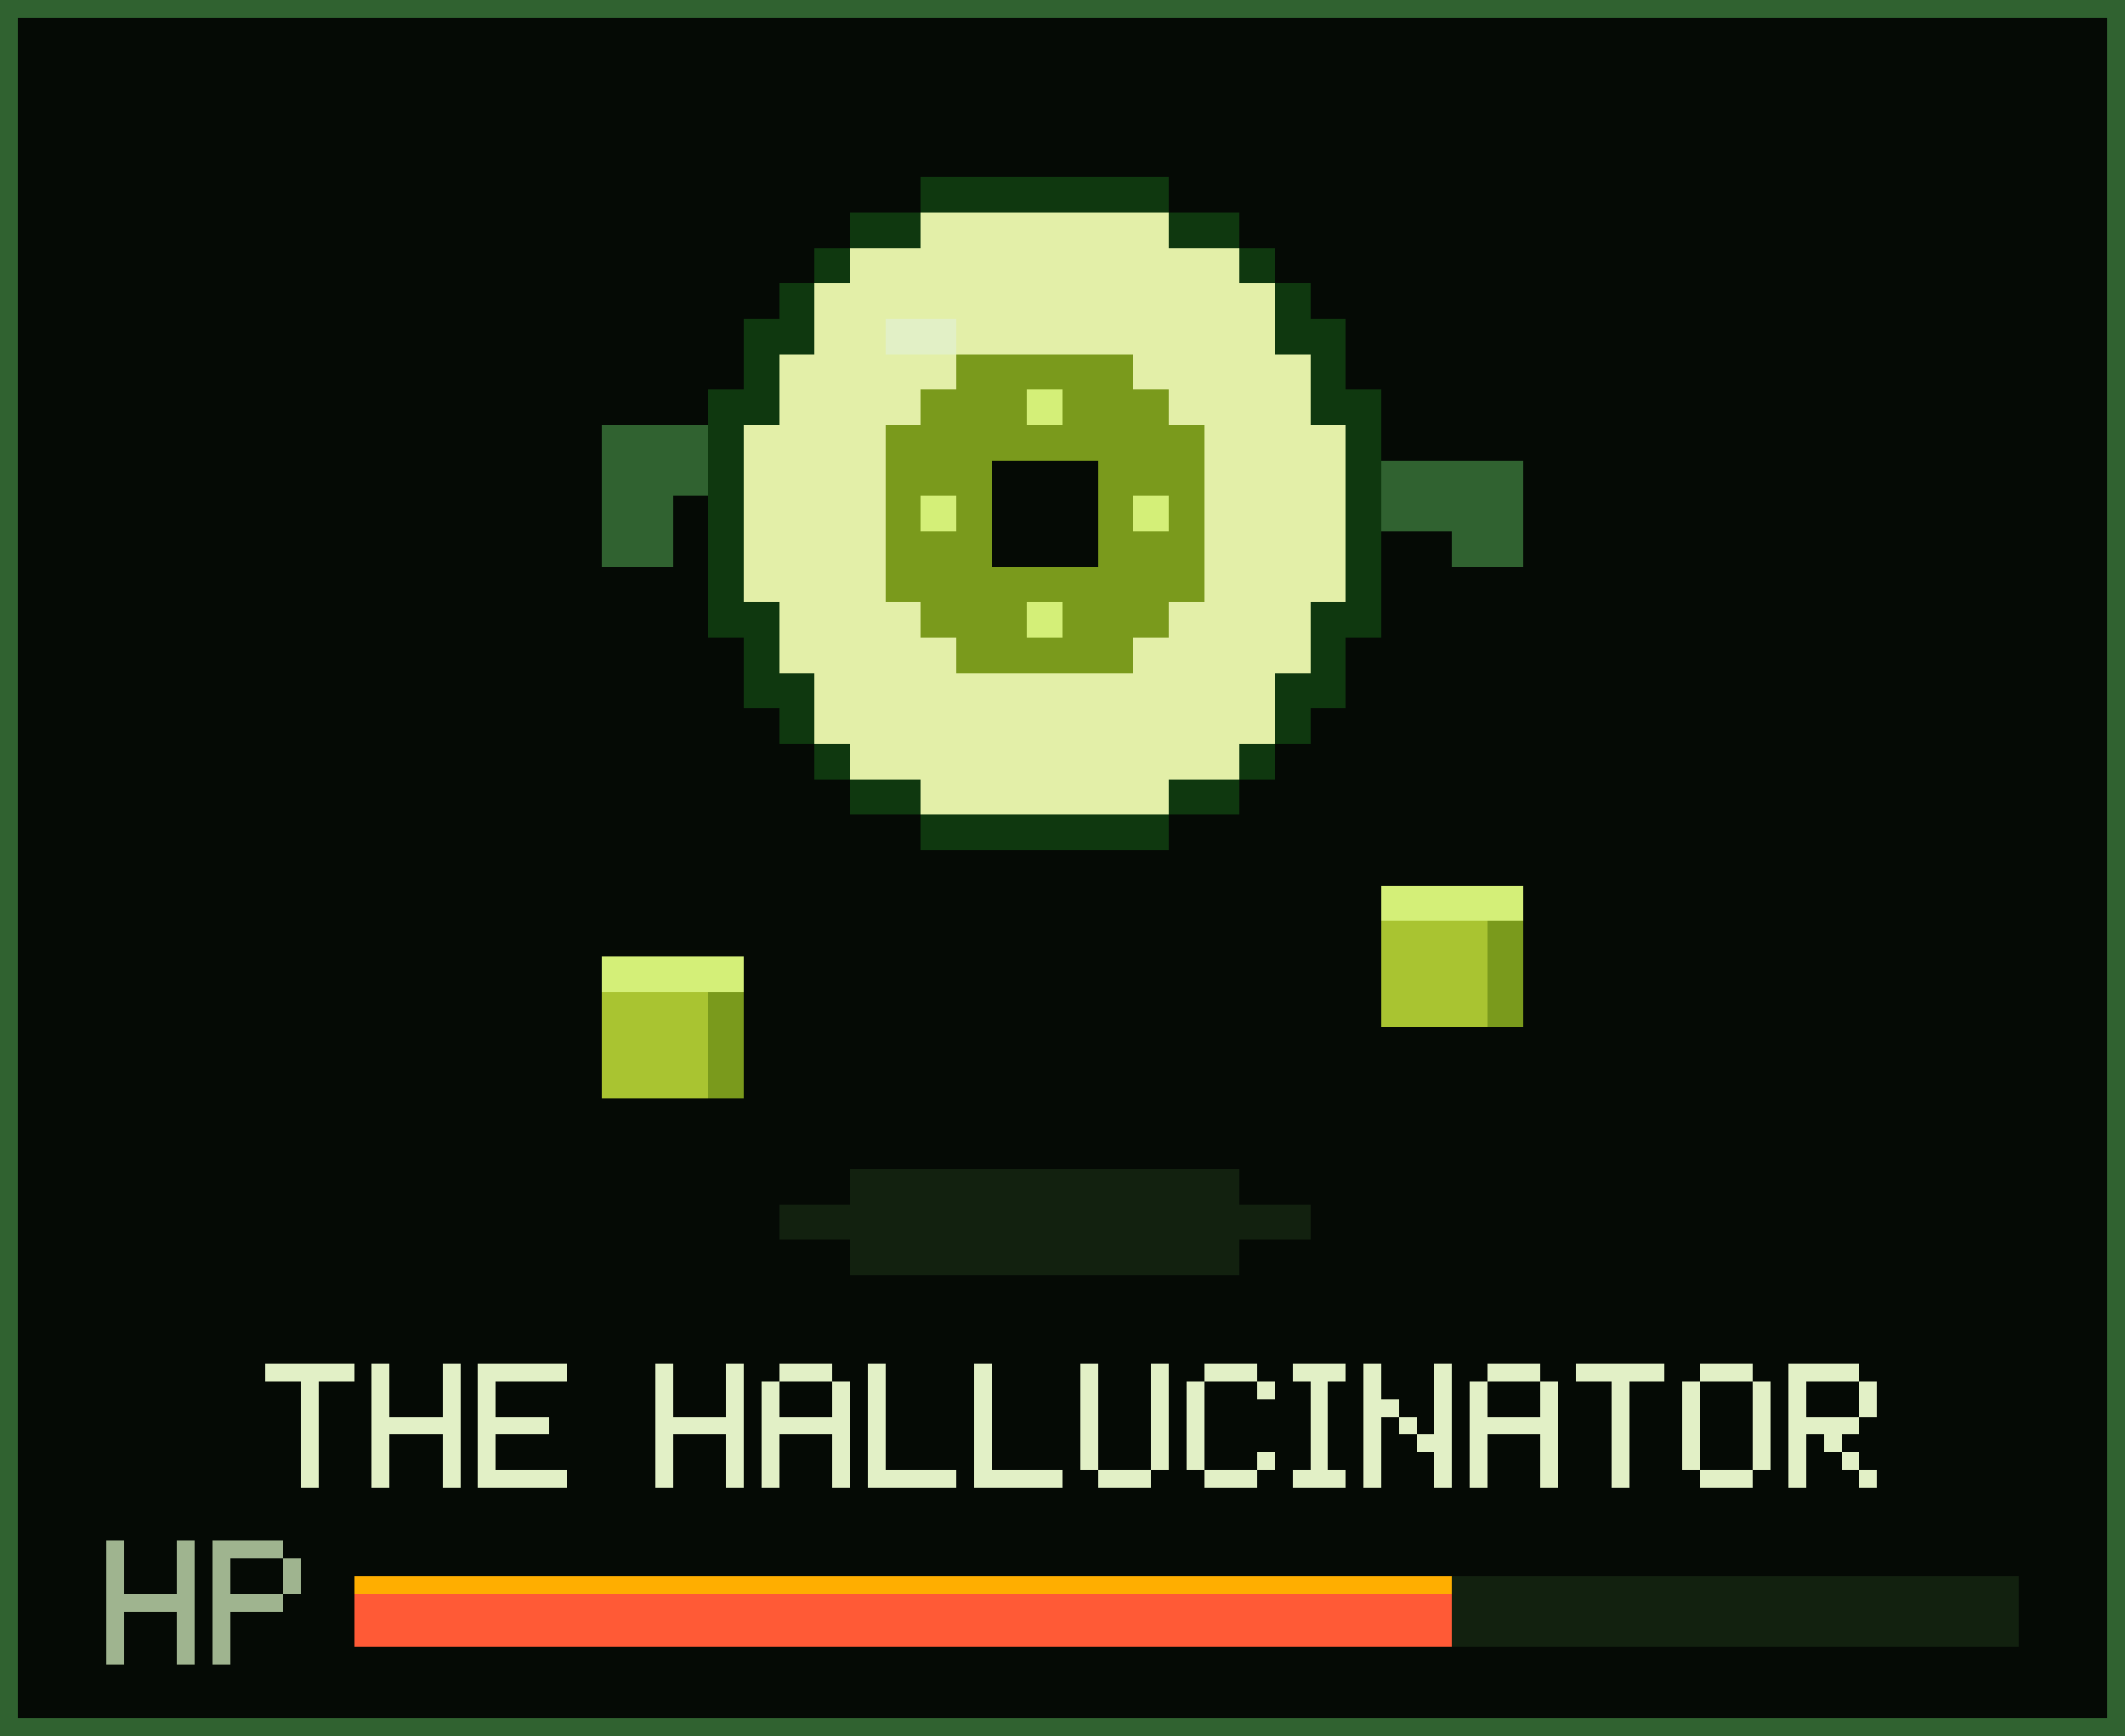
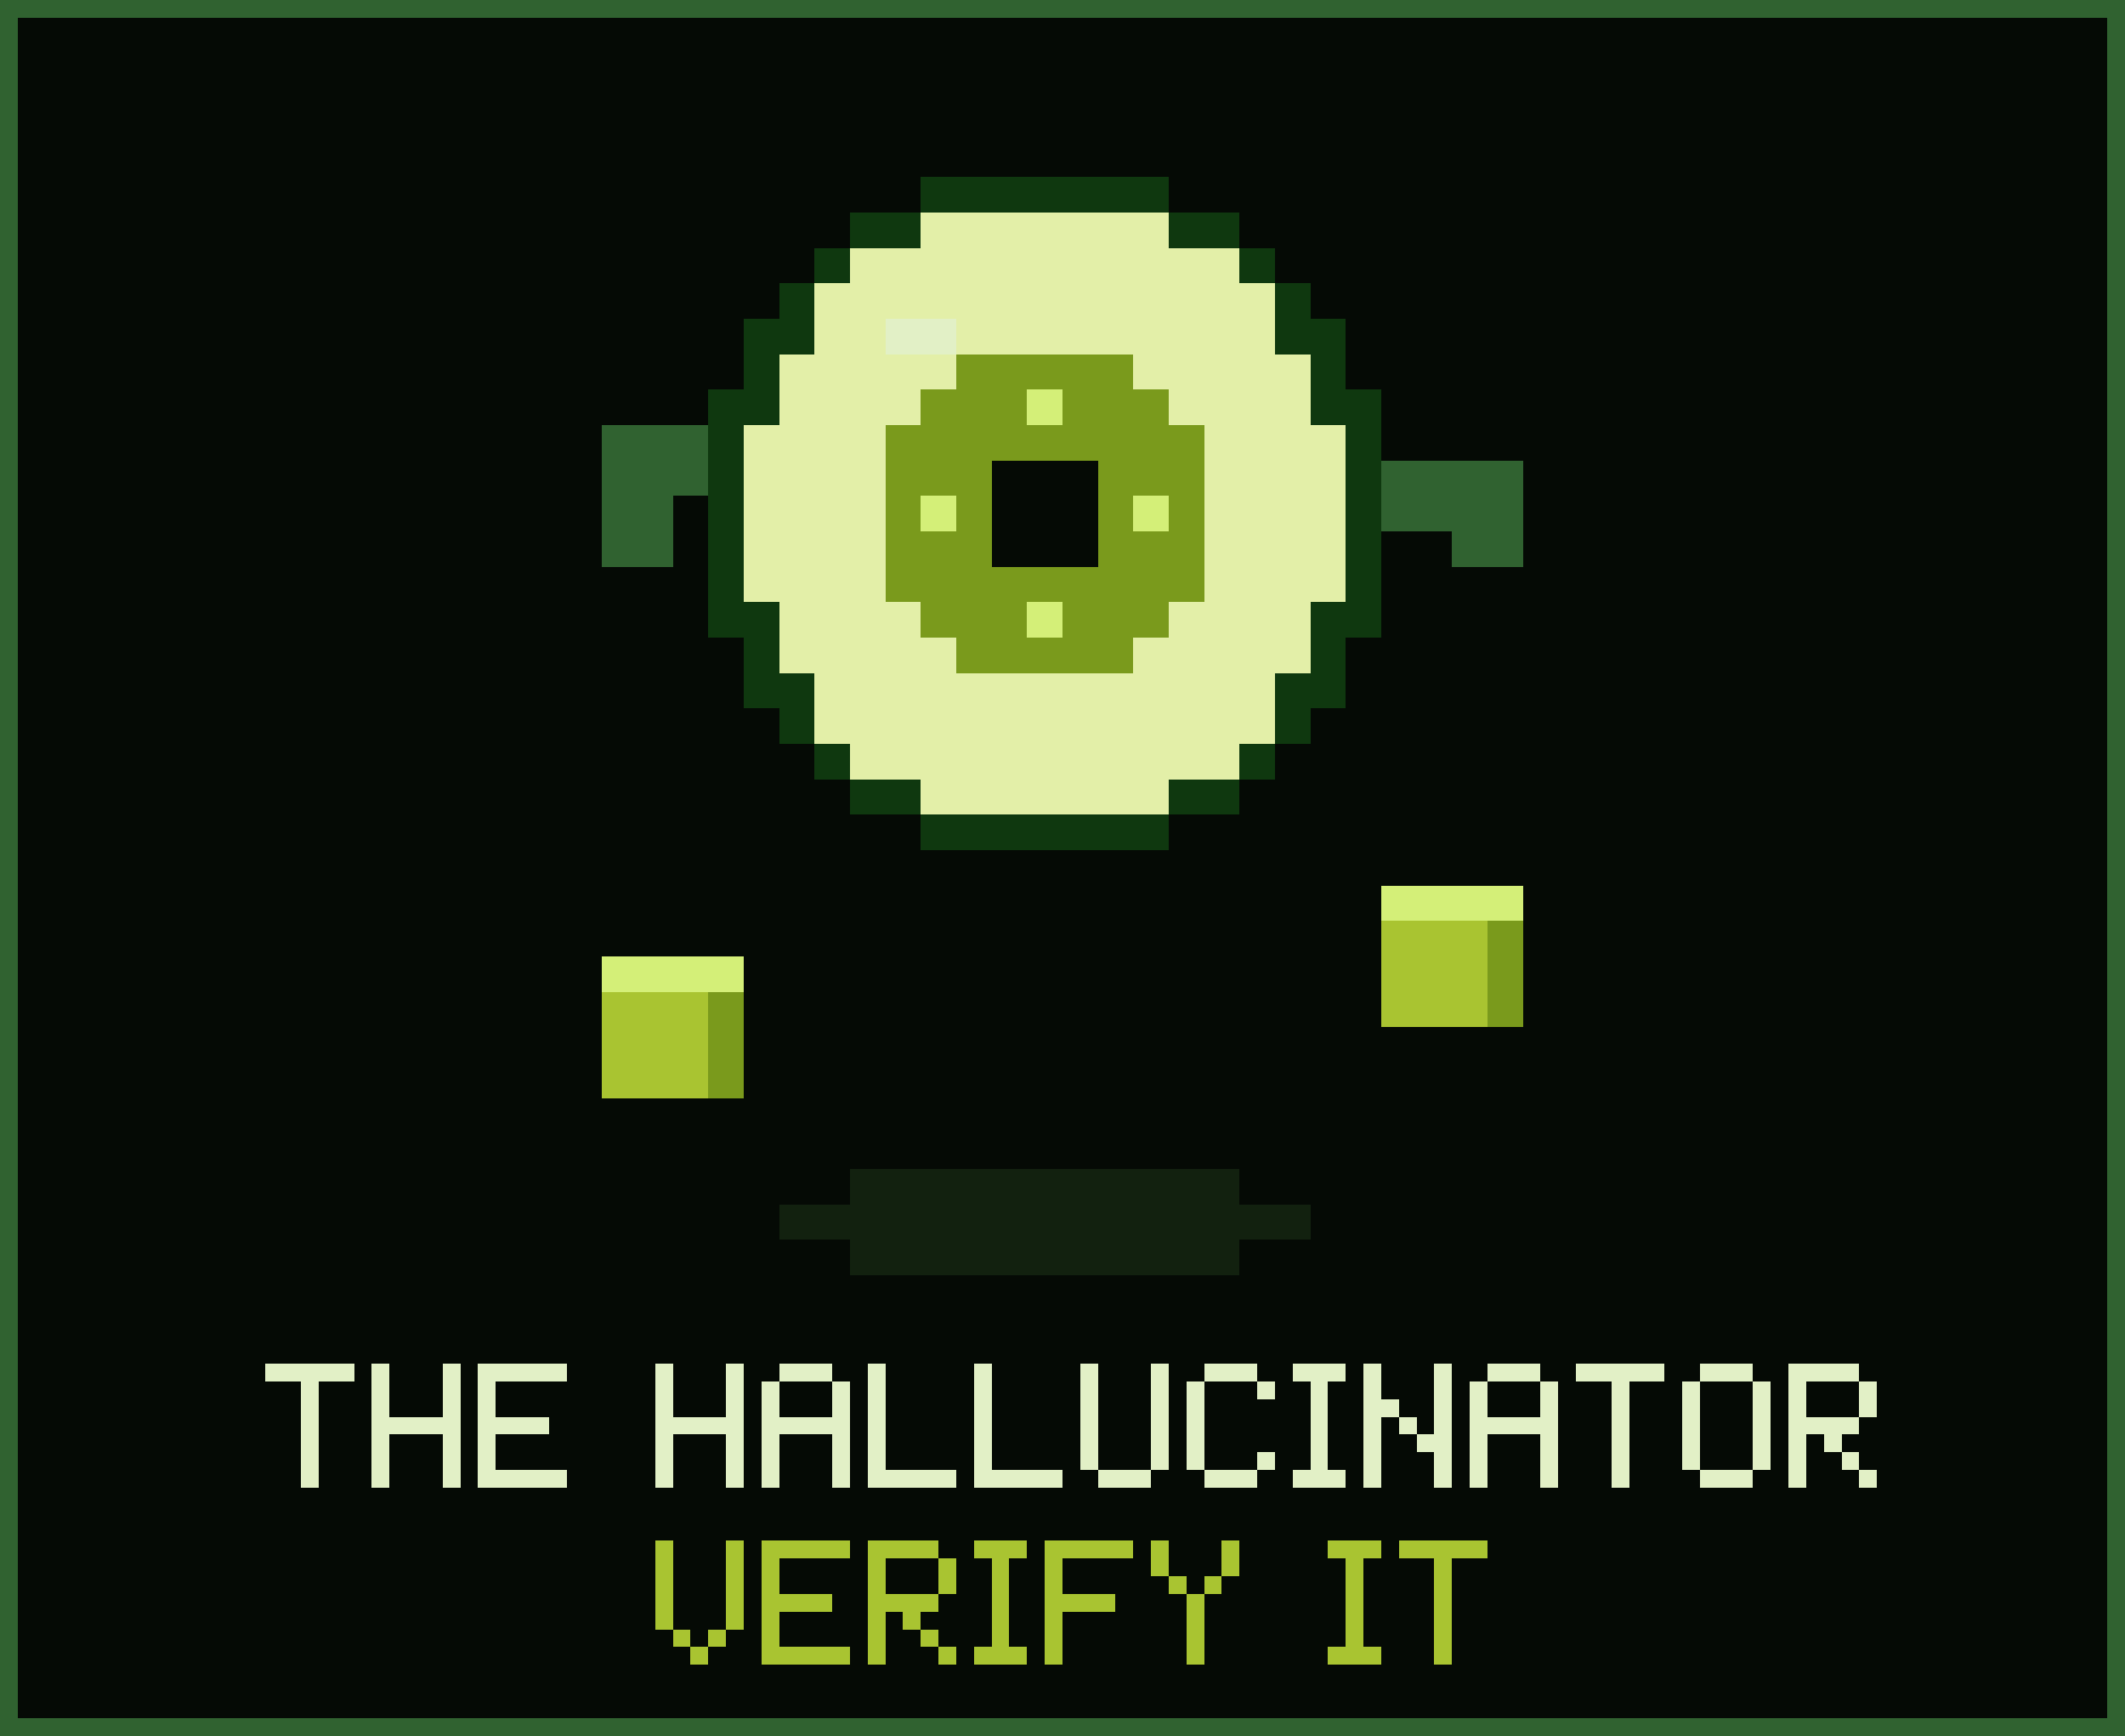
<svg xmlns="http://www.w3.org/2000/svg" viewBox="0 0 120 98" width="480" height="392" shape-rendering="crispEdges" role="img">
  <style>@keyframes boa{0%{opacity:1}50%{opacity:0}100%{opacity:0}}@keyframes bob{0%{opacity:0}50%{opacity:1}100%{opacity:1}}.boa{animation:boa 0.9s steps(1) infinite}.bob{opacity:0;animation:bob 0.9s steps(1) infinite}@media (prefers-reduced-motion: reduce){*{animation:none!important}}</style>
  <g transform="translate(0 0)">
    <g>
      <path fill="#306230" d="M0 0h120v1h-120zM0 1h1v1h-1zM119 1h1v1h-1zM0 2h1v1h-1zM119 2h1v1h-1zM0 3h1v1h-1zM119 3h1v1h-1zM0 4h1v1h-1zM119 4h1v1h-1zM0 5h1v1h-1zM119 5h1v1h-1zM0 6h1v1h-1zM119 6h1v1h-1zM0 7h1v1h-1zM119 7h1v1h-1zM0 8h1v1h-1zM119 8h1v1h-1zM0 9h1v1h-1zM119 9h1v1h-1zM0 10h1v1h-1zM119 10h1v1h-1zM0 11h1v1h-1zM119 11h1v1h-1zM0 12h1v1h-1zM119 12h1v1h-1zM0 13h1v1h-1zM119 13h1v1h-1zM0 14h1v1h-1zM119 14h1v1h-1zM0 15h1v1h-1zM119 15h1v1h-1zM0 16h1v1h-1zM119 16h1v1h-1zM0 17h1v1h-1zM119 17h1v1h-1zM0 18h1v1h-1zM119 18h1v1h-1zM0 19h1v1h-1zM119 19h1v1h-1zM0 20h1v1h-1zM119 20h1v1h-1zM0 21h1v1h-1zM119 21h1v1h-1zM0 22h1v1h-1zM119 22h1v1h-1zM0 23h1v1h-1zM119 23h1v1h-1zM0 24h1v1h-1zM119 24h1v1h-1zM0 25h1v1h-1zM119 25h1v1h-1zM0 26h1v1h-1zM119 26h1v1h-1zM0 27h1v1h-1zM119 27h1v1h-1zM0 28h1v1h-1zM119 28h1v1h-1zM0 29h1v1h-1zM119 29h1v1h-1zM0 30h1v1h-1zM119 30h1v1h-1zM0 31h1v1h-1zM119 31h1v1h-1zM0 32h1v1h-1zM119 32h1v1h-1zM0 33h1v1h-1zM119 33h1v1h-1zM0 34h1v1h-1zM119 34h1v1h-1zM0 35h1v1h-1zM119 35h1v1h-1zM0 36h1v1h-1zM119 36h1v1h-1zM0 37h1v1h-1zM119 37h1v1h-1zM0 38h1v1h-1zM119 38h1v1h-1zM0 39h1v1h-1zM119 39h1v1h-1zM0 40h1v1h-1zM119 40h1v1h-1zM0 41h1v1h-1zM119 41h1v1h-1zM0 42h1v1h-1zM119 42h1v1h-1zM0 43h1v1h-1zM119 43h1v1h-1zM0 44h1v1h-1zM119 44h1v1h-1zM0 45h1v1h-1zM119 45h1v1h-1zM0 46h1v1h-1zM119 46h1v1h-1zM0 47h1v1h-1zM119 47h1v1h-1zM0 48h1v1h-1zM119 48h1v1h-1zM0 49h1v1h-1zM119 49h1v1h-1zM0 50h1v1h-1zM119 50h1v1h-1zM0 51h1v1h-1zM119 51h1v1h-1zM0 52h1v1h-1zM119 52h1v1h-1zM0 53h1v1h-1zM119 53h1v1h-1zM0 54h1v1h-1zM119 54h1v1h-1zM0 55h1v1h-1zM119 55h1v1h-1zM0 56h1v1h-1zM119 56h1v1h-1zM0 57h1v1h-1zM119 57h1v1h-1zM0 58h1v1h-1zM119 58h1v1h-1zM0 59h1v1h-1zM119 59h1v1h-1zM0 60h1v1h-1zM119 60h1v1h-1zM0 61h1v1h-1zM119 61h1v1h-1zM0 62h1v1h-1zM119 62h1v1h-1zM0 63h1v1h-1zM119 63h1v1h-1zM0 64h1v1h-1zM119 64h1v1h-1zM0 65h1v1h-1zM119 65h1v1h-1zM0 66h1v1h-1zM119 66h1v1h-1zM0 67h1v1h-1zM119 67h1v1h-1zM0 68h1v1h-1zM119 68h1v1h-1zM0 69h1v1h-1zM119 69h1v1h-1zM0 70h1v1h-1zM119 70h1v1h-1zM0 71h1v1h-1zM119 71h1v1h-1zM0 72h1v1h-1zM119 72h1v1h-1zM0 73h1v1h-1zM119 73h1v1h-1zM0 74h1v1h-1zM119 74h1v1h-1zM0 75h1v1h-1zM119 75h1v1h-1zM0 76h1v1h-1zM119 76h1v1h-1zM0 77h1v1h-1zM119 77h1v1h-1zM0 78h1v1h-1zM119 78h1v1h-1zM0 79h1v1h-1zM119 79h1v1h-1zM0 80h1v1h-1zM119 80h1v1h-1zM0 81h1v1h-1zM119 81h1v1h-1zM0 82h1v1h-1zM119 82h1v1h-1zM0 83h1v1h-1zM119 83h1v1h-1zM0 84h1v1h-1zM119 84h1v1h-1zM0 85h1v1h-1zM119 85h1v1h-1zM0 86h1v1h-1zM119 86h1v1h-1zM0 87h1v1h-1zM119 87h1v1h-1zM0 88h1v1h-1zM119 88h1v1h-1zM0 89h1v1h-1zM119 89h1v1h-1zM0 90h1v1h-1zM119 90h1v1h-1zM0 91h1v1h-1zM119 91h1v1h-1zM0 92h1v1h-1zM119 92h1v1h-1zM0 93h1v1h-1zM119 93h1v1h-1zM0 94h1v1h-1zM119 94h1v1h-1zM0 95h1v1h-1zM119 95h1v1h-1zM0 96h1v1h-1zM119 96h1v1h-1zM0 97h120v1h-120z" />
-       <path fill="#050a05" d="M1 1h118v1h-118zM1 2h118v1h-118zM1 3h118v1h-118zM1 4h118v1h-118zM1 5h118v1h-118zM1 6h118v1h-118zM1 7h118v1h-118zM1 8h118v1h-118zM1 9h118v1h-118zM1 10h118v1h-118zM1 11h118v1h-118zM1 12h118v1h-118zM1 13h118v1h-118zM1 14h118v1h-118zM1 15h118v1h-118zM1 16h118v1h-118zM1 17h118v1h-118zM1 18h118v1h-118zM1 19h118v1h-118zM1 20h118v1h-118zM1 21h118v1h-118zM1 22h118v1h-118zM1 23h118v1h-118zM1 24h118v1h-118zM1 25h118v1h-118zM1 26h118v1h-118zM1 27h118v1h-118zM1 28h118v1h-118zM1 29h118v1h-118zM1 30h118v1h-118zM1 31h118v1h-118zM1 32h118v1h-118zM1 33h118v1h-118zM1 34h118v1h-118zM1 35h118v1h-118zM1 36h118v1h-118zM1 37h118v1h-118zM1 38h118v1h-118zM1 39h118v1h-118zM1 40h118v1h-118zM1 41h118v1h-118zM1 42h118v1h-118zM1 43h118v1h-118zM1 44h118v1h-118zM1 45h118v1h-118zM1 46h118v1h-118zM1 47h118v1h-118zM1 48h118v1h-118zM1 49h118v1h-118zM1 50h118v1h-118zM1 51h118v1h-118zM1 52h118v1h-118zM1 53h118v1h-118zM1 54h118v1h-118zM1 55h118v1h-118zM1 56h118v1h-118zM1 57h118v1h-118zM1 58h118v1h-118zM1 59h118v1h-118zM1 60h118v1h-118zM1 61h118v1h-118zM1 62h118v1h-118zM1 63h118v1h-118zM1 64h118v1h-118zM1 65h118v1h-118zM1 66h118v1h-118zM1 67h118v1h-118zM1 68h118v1h-118zM1 69h118v1h-118zM1 70h118v1h-118zM1 71h118v1h-118zM1 72h118v1h-118zM1 73h118v1h-118zM1 74h118v1h-118zM1 75h118v1h-118zM1 76h118v1h-118zM1 77h118v1h-118zM1 78h118v1h-118zM1 79h118v1h-118zM1 80h118v1h-118zM1 81h118v1h-118zM1 82h118v1h-118zM1 83h118v1h-118zM1 84h118v1h-118zM1 85h118v1h-118zM1 86h118v1h-118zM1 87h118v1h-118zM1 88h118v1h-118zM1 89h19v1h-19zM114 89h5v1h-5zM1 90h19v1h-19zM114 90h5v1h-5zM1 91h19v1h-19zM114 91h5v1h-5zM1 92h19v1h-19zM114 92h5v1h-5zM1 93h118v1h-118zM1 94h118v1h-118zM1 95h118v1h-118zM1 96h118v1h-118z" />
-       <path fill="#ffae00" d="M20 89h62v1h-62z" />
-       <path fill="#12210f" d="M82 89h32v1h-32zM82 90h32v1h-32zM82 91h32v1h-32zM82 92h32v1h-32z" />
-       <path fill="#ff5a36" d="M20 90h62v1h-62zM20 91h62v1h-62zM20 92h62v1h-62z" />
+       <path fill="#050a05" d="M1 1h118v1h-118zM1 2h118v1h-118zM1 3h118v1h-118zM1 4h118v1h-118zM1 5h118v1h-118zM1 6h118v1h-118zM1 7h118v1h-118zM1 8h118v1h-118zM1 9h118v1h-118zM1 10h118v1h-118zM1 11h118v1h-118zM1 12h118v1h-118zM1 13h118v1h-118zM1 14h118v1h-118zM1 15h118v1h-118zM1 16h118v1h-118zM1 17h118v1h-118zM1 18h118v1h-118zM1 19h118v1h-118zM1 20h118v1h-118zM1 21h118v1h-118zM1 22h118v1h-118zM1 23h118v1h-118zM1 24h118v1h-118zM1 25h118v1h-118zM1 26h118v1h-118zM1 27h118v1h-118zM1 28h118v1h-118zM1 29h118v1h-118zM1 30h118v1h-118zM1 31h118v1h-118zM1 32h118v1h-118zM1 33h118v1h-118zM1 34h118v1h-118zM1 35h118v1h-118zM1 36h118v1h-118zM1 37h118v1h-118zM1 38h118v1h-118zM1 39h118v1h-118zM1 40h118v1h-118zM1 41h118v1h-118zM1 42h118v1h-118zM1 43h118v1h-118zM1 44h118v1h-118zM1 45h118v1h-118zM1 46h118v1h-118zM1 47h118v1h-118zM1 48h118v1h-118zM1 49h118v1h-118zM1 50h118v1h-118zM1 51h118v1h-118zM1 52h118v1h-118zM1 53h118v1h-118zM1 54h118v1h-118zM1 55h118v1h-118zM1 56h118v1h-118zM1 57h118v1h-118zM1 58h118v1h-118zM1 59h118v1h-118zM1 60h118v1h-118zM1 61h118v1h-118zM1 62h118v1h-118zM1 63h118v1h-118zM1 64h118v1h-118zM1 65h118v1h-118zM1 66h118v1h-118zM1 67h118v1h-118zM1 68h118v1h-118zM1 69h118v1h-118zM1 70h118v1h-118zM1 71h118v1h-118zM1 72h118v1h-118zM1 73h118v1h-118zM1 74h118v1h-118zM1 75h118v1h-118zM1 76h118v1h-118zM1 77h118v1h-118zM1 78h118v1h-118zM1 79h118v1h-118zM1 80h118v1h-118zM1 81h118v1h-118zM1 82h118v1h-118zM1 83h118v1h-118zM1 84h118v1h-118zM1 85h118v1h-118zM1 86h118v1h-118zM1 87h118v1h-118zM1 88h118v1h-118zM1 89h118v1h-118zM1 90h118v1h-118zM1 91h118v1h-118zM1 92h118v1h-118zM1 93h118v1h-118zM1 94h118v1h-118zM1 95h118v1h-118zM1 96h118v1h-118z" />
    </g>
    <path fill="#e2f0c6" d="M15 77h5v1h-5zM17 78h1v1h-1zM17 79h1v1h-1zM17 80h1v1h-1zM17 81h1v1h-1zM17 82h1v1h-1zM17 83h1v1h-1zM21 77h1v1h-1zM25 77h1v1h-1zM21 78h1v1h-1zM25 78h1v1h-1zM21 79h1v1h-1zM25 79h1v1h-1zM21 80h5v1h-5zM21 81h1v1h-1zM25 81h1v1h-1zM21 82h1v1h-1zM25 82h1v1h-1zM21 83h1v1h-1zM25 83h1v1h-1zM27 77h5v1h-5zM27 78h1v1h-1zM27 79h1v1h-1zM27 80h4v1h-4zM27 81h1v1h-1zM27 82h1v1h-1zM27 83h5v1h-5zM37 77h1v1h-1zM41 77h1v1h-1zM37 78h1v1h-1zM41 78h1v1h-1zM37 79h1v1h-1zM41 79h1v1h-1zM37 80h5v1h-5zM37 81h1v1h-1zM41 81h1v1h-1zM37 82h1v1h-1zM41 82h1v1h-1zM37 83h1v1h-1zM41 83h1v1h-1zM44 77h3v1h-3zM43 78h1v1h-1zM47 78h1v1h-1zM43 79h1v1h-1zM47 79h1v1h-1zM43 80h5v1h-5zM43 81h1v1h-1zM47 81h1v1h-1zM43 82h1v1h-1zM47 82h1v1h-1zM43 83h1v1h-1zM47 83h1v1h-1zM49 77h1v1h-1zM49 78h1v1h-1zM49 79h1v1h-1zM49 80h1v1h-1zM49 81h1v1h-1zM49 82h1v1h-1zM49 83h5v1h-5zM55 77h1v1h-1zM55 78h1v1h-1zM55 79h1v1h-1zM55 80h1v1h-1zM55 81h1v1h-1zM55 82h1v1h-1zM55 83h5v1h-5zM61 77h1v1h-1zM65 77h1v1h-1zM61 78h1v1h-1zM65 78h1v1h-1zM61 79h1v1h-1zM65 79h1v1h-1zM61 80h1v1h-1zM65 80h1v1h-1zM61 81h1v1h-1zM65 81h1v1h-1zM61 82h1v1h-1zM65 82h1v1h-1zM62 83h3v1h-3zM68 77h3v1h-3zM67 78h1v1h-1zM71 78h1v1h-1zM67 79h1v1h-1zM67 80h1v1h-1zM67 81h1v1h-1zM67 82h1v1h-1zM71 82h1v1h-1zM68 83h3v1h-3zM73 77h3v1h-3zM74 78h1v1h-1zM74 79h1v1h-1zM74 80h1v1h-1zM74 81h1v1h-1zM74 82h1v1h-1zM73 83h3v1h-3zM77 77h1v1h-1zM81 77h1v1h-1zM77 78h1v1h-1zM81 78h1v1h-1zM77 79h2v1h-2zM81 79h1v1h-1zM77 80h1v1h-1zM79 80h1v1h-1zM81 80h1v1h-1zM77 81h1v1h-1zM80 81h2v1h-2zM77 82h1v1h-1zM81 82h1v1h-1zM77 83h1v1h-1zM81 83h1v1h-1zM84 77h3v1h-3zM83 78h1v1h-1zM87 78h1v1h-1zM83 79h1v1h-1zM87 79h1v1h-1zM83 80h5v1h-5zM83 81h1v1h-1zM87 81h1v1h-1zM83 82h1v1h-1zM87 82h1v1h-1zM83 83h1v1h-1zM87 83h1v1h-1zM89 77h5v1h-5zM91 78h1v1h-1zM91 79h1v1h-1zM91 80h1v1h-1zM91 81h1v1h-1zM91 82h1v1h-1zM91 83h1v1h-1zM96 77h3v1h-3zM95 78h1v1h-1zM99 78h1v1h-1zM95 79h1v1h-1zM99 79h1v1h-1zM95 80h1v1h-1zM99 80h1v1h-1zM95 81h1v1h-1zM99 81h1v1h-1zM95 82h1v1h-1zM99 82h1v1h-1zM96 83h3v1h-3zM101 77h4v1h-4zM101 78h1v1h-1zM105 78h1v1h-1zM101 79h1v1h-1zM105 79h1v1h-1zM101 80h4v1h-4zM101 81h1v1h-1zM103 81h1v1h-1zM101 82h1v1h-1zM104 82h1v1h-1zM101 83h1v1h-1zM105 83h1v1h-1z" />
-     <path fill="#9fb48f" d="M6 87h1v1h-1zM10 87h1v1h-1zM6 88h1v1h-1zM10 88h1v1h-1zM6 89h1v1h-1zM10 89h1v1h-1zM6 90h5v1h-5zM6 91h1v1h-1zM10 91h1v1h-1zM6 92h1v1h-1zM10 92h1v1h-1zM6 93h1v1h-1zM10 93h1v1h-1zM12 87h4v1h-4zM12 88h1v1h-1zM16 88h1v1h-1zM12 89h1v1h-1zM16 89h1v1h-1zM12 90h4v1h-4zM12 91h1v1h-1zM12 92h1v1h-1zM12 93h1v1h-1z" />
+     <path fill="#a9c431" d="M37 87h1v1h-1zM41 87h1v1h-1zM37 88h1v1h-1zM41 88h1v1h-1zM37 89h1v1h-1zM41 89h1v1h-1zM37 90h1v1h-1zM41 90h1v1h-1zM37 91h1v1h-1zM41 91h1v1h-1zM38 92h1v1h-1zM40 92h1v1h-1zM39 93h1v1h-1zM43 87h5v1h-5zM43 88h1v1h-1zM43 89h1v1h-1zM43 90h4v1h-4zM43 91h1v1h-1zM43 92h1v1h-1zM43 93h5v1h-5zM49 87h4v1h-4zM49 88h1v1h-1zM53 88h1v1h-1zM49 89h1v1h-1zM53 89h1v1h-1zM49 90h4v1h-4zM49 91h1v1h-1zM51 91h1v1h-1zM49 92h1v1h-1zM52 92h1v1h-1zM49 93h1v1h-1zM53 93h1v1h-1zM55 87h3v1h-3zM56 88h1v1h-1zM56 89h1v1h-1zM56 90h1v1h-1zM56 91h1v1h-1zM56 92h1v1h-1zM55 93h3v1h-3zM59 87h5v1h-5zM59 88h1v1h-1zM59 89h1v1h-1zM59 90h4v1h-4zM59 91h1v1h-1zM59 92h1v1h-1zM59 93h1v1h-1zM65 87h1v1h-1zM69 87h1v1h-1zM65 88h1v1h-1zM69 88h1v1h-1zM66 89h1v1h-1zM68 89h1v1h-1zM67 90h1v1h-1zM67 91h1v1h-1zM67 92h1v1h-1zM67 93h1v1h-1zM75 87h3v1h-3zM76 88h1v1h-1zM76 89h1v1h-1zM76 90h1v1h-1zM76 91h1v1h-1zM76 92h1v1h-1zM75 93h3v1h-3zM79 87h5v1h-5zM81 88h1v1h-1zM81 89h1v1h-1zM81 90h1v1h-1zM81 91h1v1h-1zM81 92h1v1h-1zM81 93h1v1h-1z" />
  </g>
  <g class="boa">
    <g transform="translate(24 2) scale(2)">
      <g>
        <path fill="#0f380f" d="M14 4h7v1h-7zM12 5h2v1h-2zM21 5h2v1h-2zM11 6h1v1h-1zM23 6h1v1h-1zM10 7h1v1h-1zM24 7h1v1h-1zM9 8h2v1h-2zM24 8h2v1h-2zM9 9h1v1h-1zM25 9h1v1h-1zM8 10h2v1h-2zM25 10h2v1h-2zM8 11h1v1h-1zM26 11h1v1h-1zM8 12h1v1h-1zM26 12h1v1h-1zM8 13h1v1h-1zM26 13h1v1h-1zM8 14h1v1h-1zM26 14h1v1h-1zM8 15h1v1h-1zM26 15h1v1h-1zM8 16h2v1h-2zM25 16h2v1h-2zM9 17h1v1h-1zM25 17h1v1h-1zM9 18h2v1h-2zM24 18h2v1h-2zM10 19h1v1h-1zM24 19h1v1h-1zM11 20h1v1h-1zM23 20h1v1h-1zM12 21h2v1h-2zM21 21h2v1h-2zM14 22h7v1h-7z" />
        <path fill="#e3efa8" d="M14 5h7v1h-7zM12 6h11v1h-11zM11 7h13v1h-13zM11 8h2v1h-2zM15 8h9v1h-9zM10 9h5v1h-5zM20 9h5v1h-5zM10 10h4v1h-4zM21 10h4v1h-4zM9 11h4v1h-4zM22 11h4v1h-4zM9 12h4v1h-4zM22 12h4v1h-4zM9 13h4v1h-4zM22 13h4v1h-4zM9 14h4v1h-4zM22 14h4v1h-4zM9 15h4v1h-4zM22 15h4v1h-4zM10 16h4v1h-4zM21 16h4v1h-4zM10 17h5v1h-5zM20 17h5v1h-5zM11 18h13v1h-13zM11 19h13v1h-13zM12 20h11v1h-11zM14 21h7v1h-7z" />
        <path fill="#e2f0c6" d="M13 8h2v1h-2z" />
        <path fill="#7a9a1c" d="M15 9h5v1h-5zM14 10h3v1h-3zM18 10h3v1h-3zM13 11h9v1h-9zM13 12h3v1h-3zM19 12h3v1h-3zM13 13h1v1h-1zM15 13h1v1h-1zM19 13h1v1h-1zM21 13h1v1h-1zM13 14h3v1h-3zM19 14h3v1h-3zM13 15h9v1h-9zM14 16h3v1h-3zM18 16h3v1h-3zM15 17h5v1h-5zM30 25h1v1h-1zM30 26h1v1h-1zM8 27h1v1h-1zM30 27h1v1h-1zM8 28h1v1h-1zM8 29h1v1h-1z" />
        <path fill="#d4ef78" d="M17 10h1v1h-1zM14 13h1v1h-1zM20 13h1v1h-1zM17 16h1v1h-1zM27 24h4v1h-4zM5 26h4v1h-4z" />
        <path fill="#306230" d="M5 11h3v1h-3zM5 12h3v1h-3zM27 12h4v1h-4zM5 13h2v1h-2zM27 13h4v1h-4zM5 14h2v1h-2zM29 14h2v1h-2z" />
        <path fill="#050a05" d="M16 12h3v1h-3zM16 13h3v1h-3zM16 14h3v1h-3z" />
        <path fill="#a9c431" d="M27 25h3v1h-3zM27 26h3v1h-3zM5 27h3v1h-3zM27 27h3v1h-3zM5 28h3v1h-3zM5 29h3v1h-3z" />
        <path fill="#12210f" d="M12 32h11v1h-11zM10 33h15v1h-15zM12 34h11v1h-11z" />
      </g>
    </g>
  </g>
  <g class="bob">
    <g transform="translate(24 2) scale(2)">
      <g>
        <path fill="#0f380f" d="M14 5h7v1h-7zM12 6h2v1h-2zM21 6h2v1h-2zM11 7h1v1h-1zM23 7h1v1h-1zM10 8h1v1h-1zM24 8h1v1h-1zM9 9h2v1h-2zM24 9h2v1h-2zM9 10h1v1h-1zM25 10h1v1h-1zM8 11h2v1h-2zM25 11h2v1h-2zM8 12h1v1h-1zM26 12h1v1h-1zM8 13h1v1h-1zM26 13h1v1h-1zM8 14h1v1h-1zM26 14h1v1h-1zM8 15h1v1h-1zM26 15h1v1h-1zM8 16h1v1h-1zM26 16h1v1h-1zM8 17h2v1h-2zM25 17h2v1h-2zM9 18h1v1h-1zM25 18h1v1h-1zM9 19h2v1h-2zM24 19h2v1h-2zM10 20h1v1h-1zM24 20h1v1h-1zM11 21h1v1h-1zM23 21h1v1h-1zM12 22h2v1h-2zM21 22h2v1h-2zM14 23h7v1h-7z" />
        <path fill="#e3efa8" d="M14 6h7v1h-7zM12 7h11v1h-11zM11 8h13v1h-13zM11 9h2v1h-2zM15 9h9v1h-9zM10 10h5v1h-5zM20 10h5v1h-5zM10 11h4v1h-4zM21 11h4v1h-4zM9 12h4v1h-4zM22 12h4v1h-4zM9 13h4v1h-4zM22 13h4v1h-4zM9 14h4v1h-4zM22 14h4v1h-4zM9 15h4v1h-4zM22 15h4v1h-4zM9 16h4v1h-4zM22 16h4v1h-4zM10 17h4v1h-4zM21 17h4v1h-4zM10 18h5v1h-5zM20 18h5v1h-5zM11 19h13v1h-13zM11 20h13v1h-13zM12 21h11v1h-11zM14 22h7v1h-7z" />
        <path fill="#e2f0c6" d="M13 9h2v1h-2z" />
        <path fill="#7a9a1c" d="M15 10h5v1h-5zM14 11h7v1h-7zM13 12h2v1h-2zM16 12h3v1h-3zM20 12h2v1h-2zM13 13h3v1h-3zM19 13h3v1h-3zM13 14h3v1h-3zM19 14h3v1h-3zM13 15h3v1h-3zM19 15h1v1h-1zM21 15h1v1h-1zM13 16h1v1h-1zM15 16h7v1h-7zM14 17h7v1h-7zM15 18h5v1h-5zM8 26h1v1h-1zM30 26h1v1h-1zM8 27h1v1h-1zM30 27h1v1h-1zM8 28h1v1h-1zM30 28h1v1h-1z" />
        <path fill="#d4ef78" d="M15 12h1v1h-1zM19 12h1v1h-1zM20 15h1v1h-1zM14 16h1v1h-1zM5 25h4v1h-4zM27 25h4v1h-4z" />
        <path fill="#306230" d="M27 12h4v1h-4zM5 13h3v1h-3zM27 13h4v1h-4zM5 14h3v1h-3zM29 14h2v1h-2zM5 15h2v1h-2zM29 15h2v1h-2z" />
        <path fill="#050a05" d="M16 13h3v1h-3zM16 14h3v1h-3zM16 15h3v1h-3z" />
        <path fill="#a9c431" d="M5 26h3v1h-3zM27 26h3v1h-3zM5 27h3v1h-3zM27 27h3v1h-3zM5 28h3v1h-3zM27 28h3v1h-3z" />
        <path fill="#12210f" d="M13 32h9v1h-9zM12 33h11v1h-11zM13 34h9v1h-9z" />
      </g>
    </g>
  </g>
</svg>
